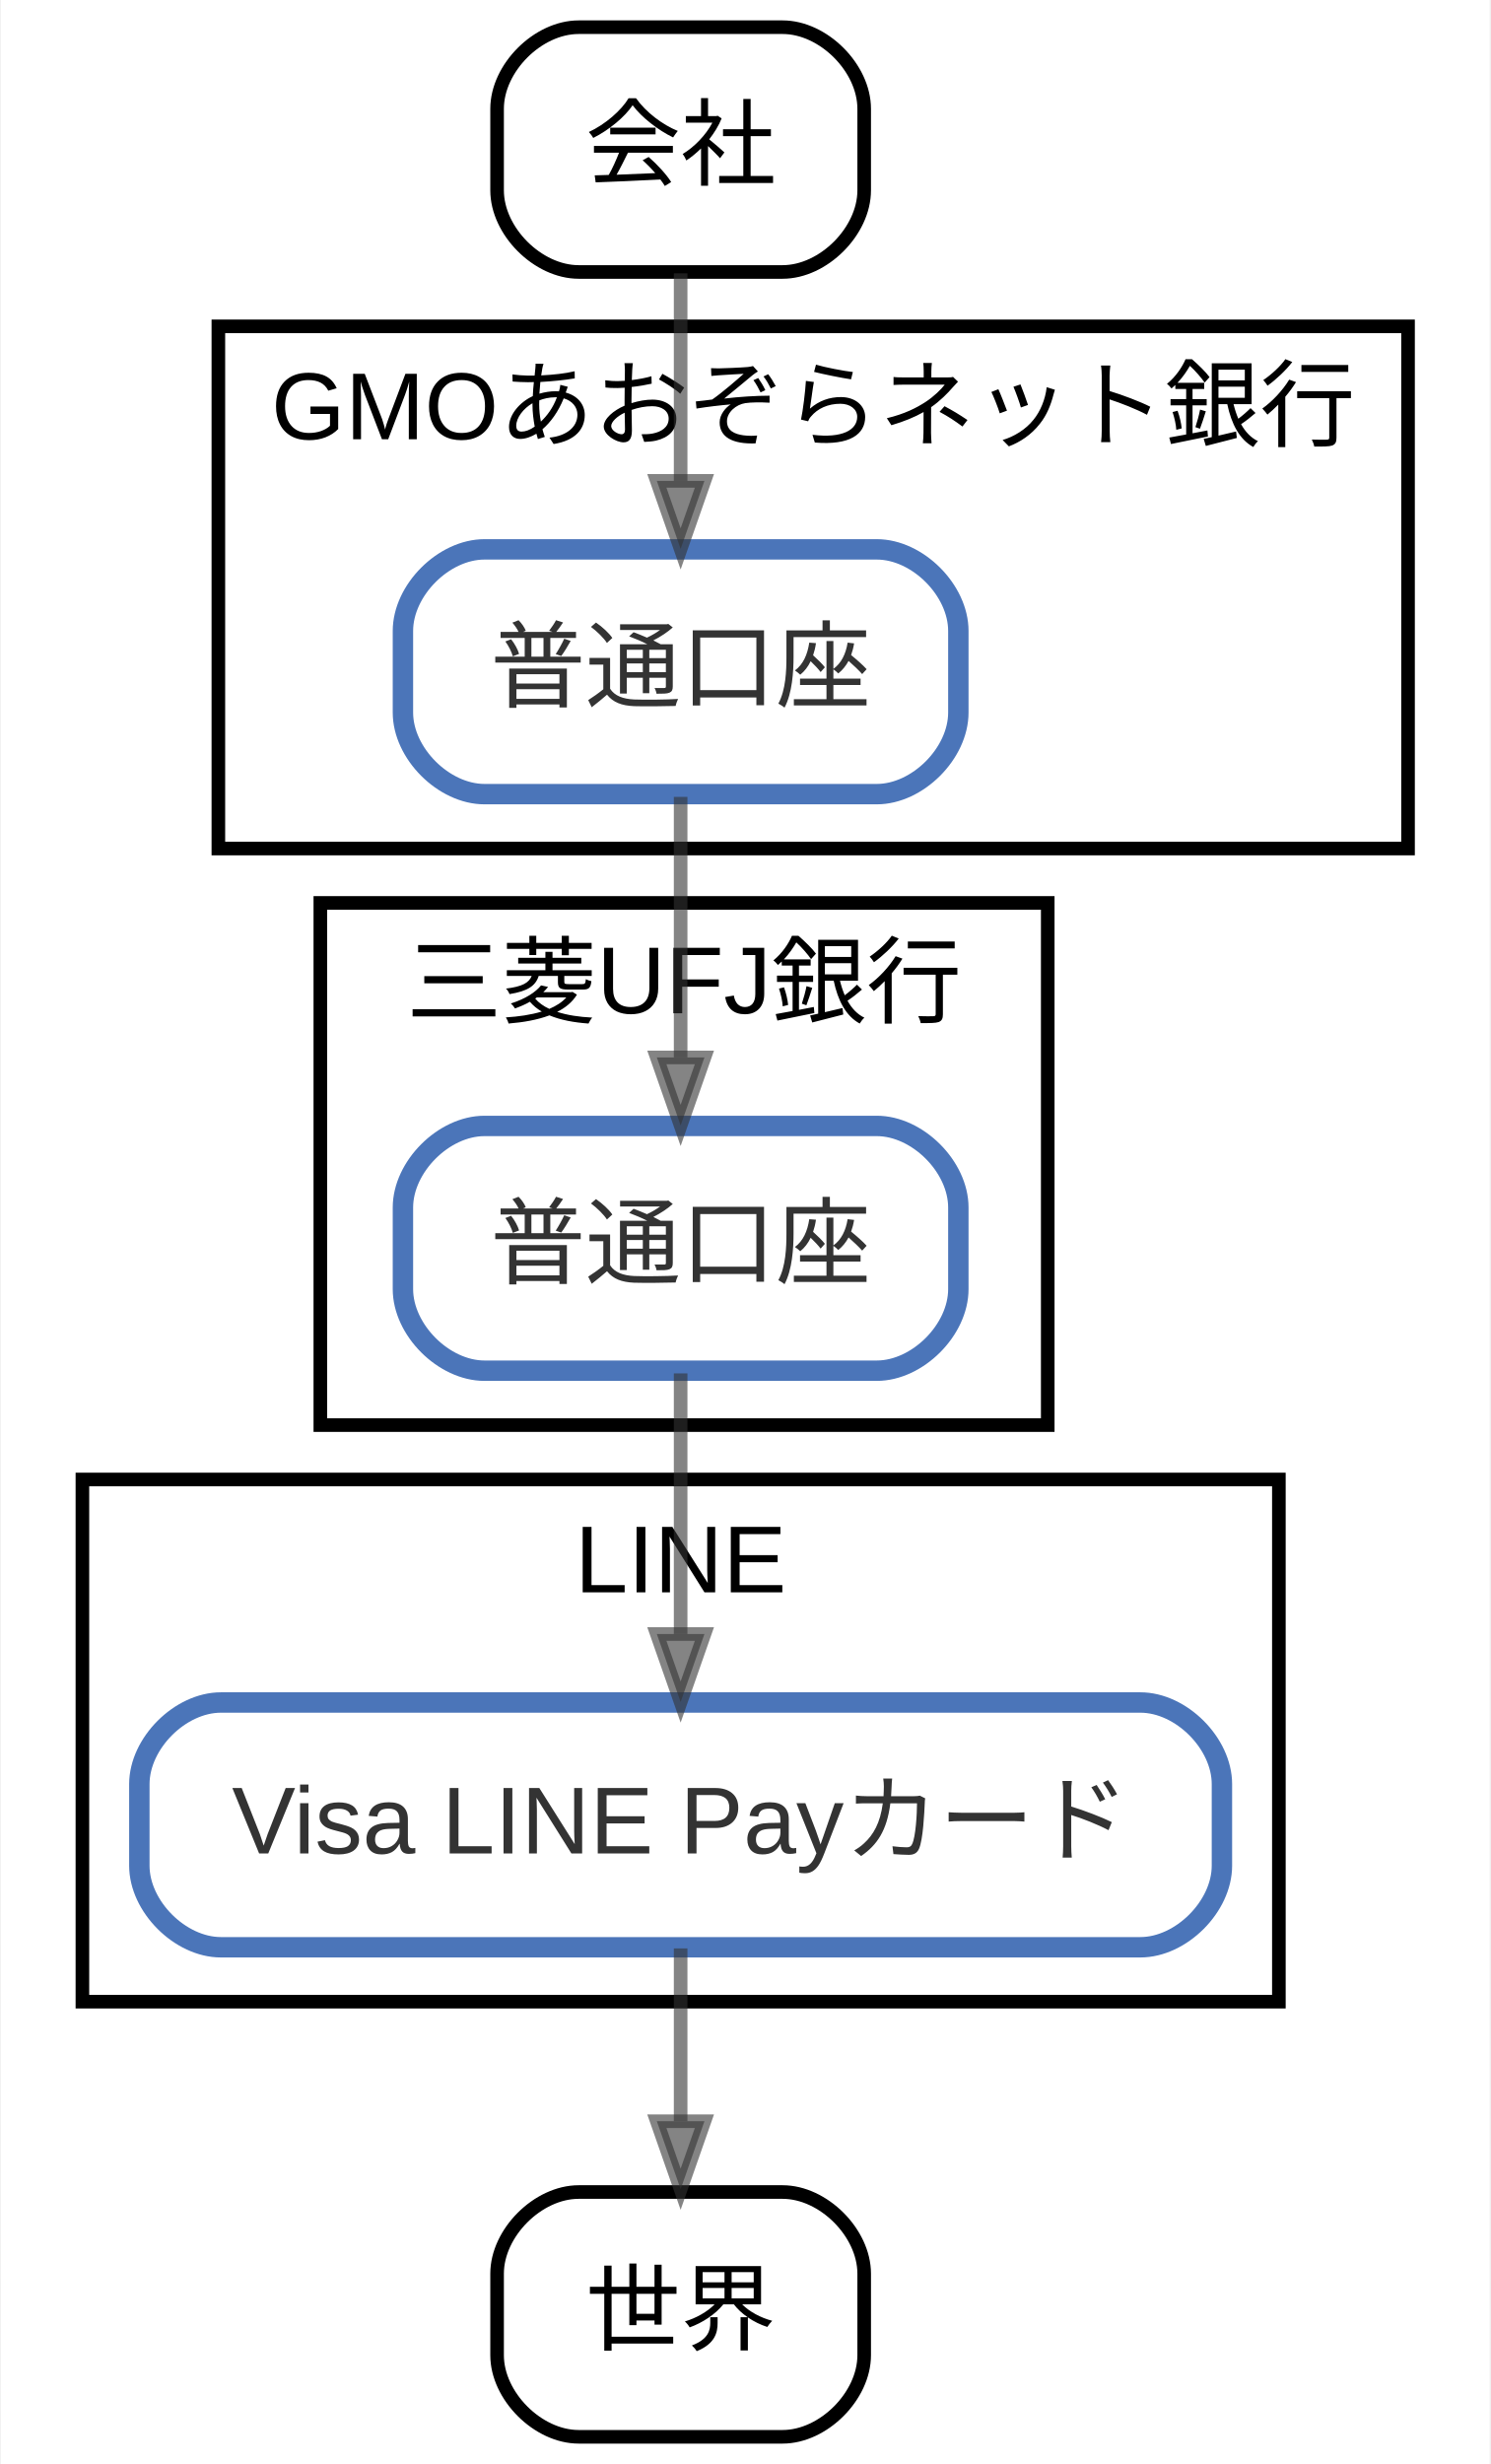
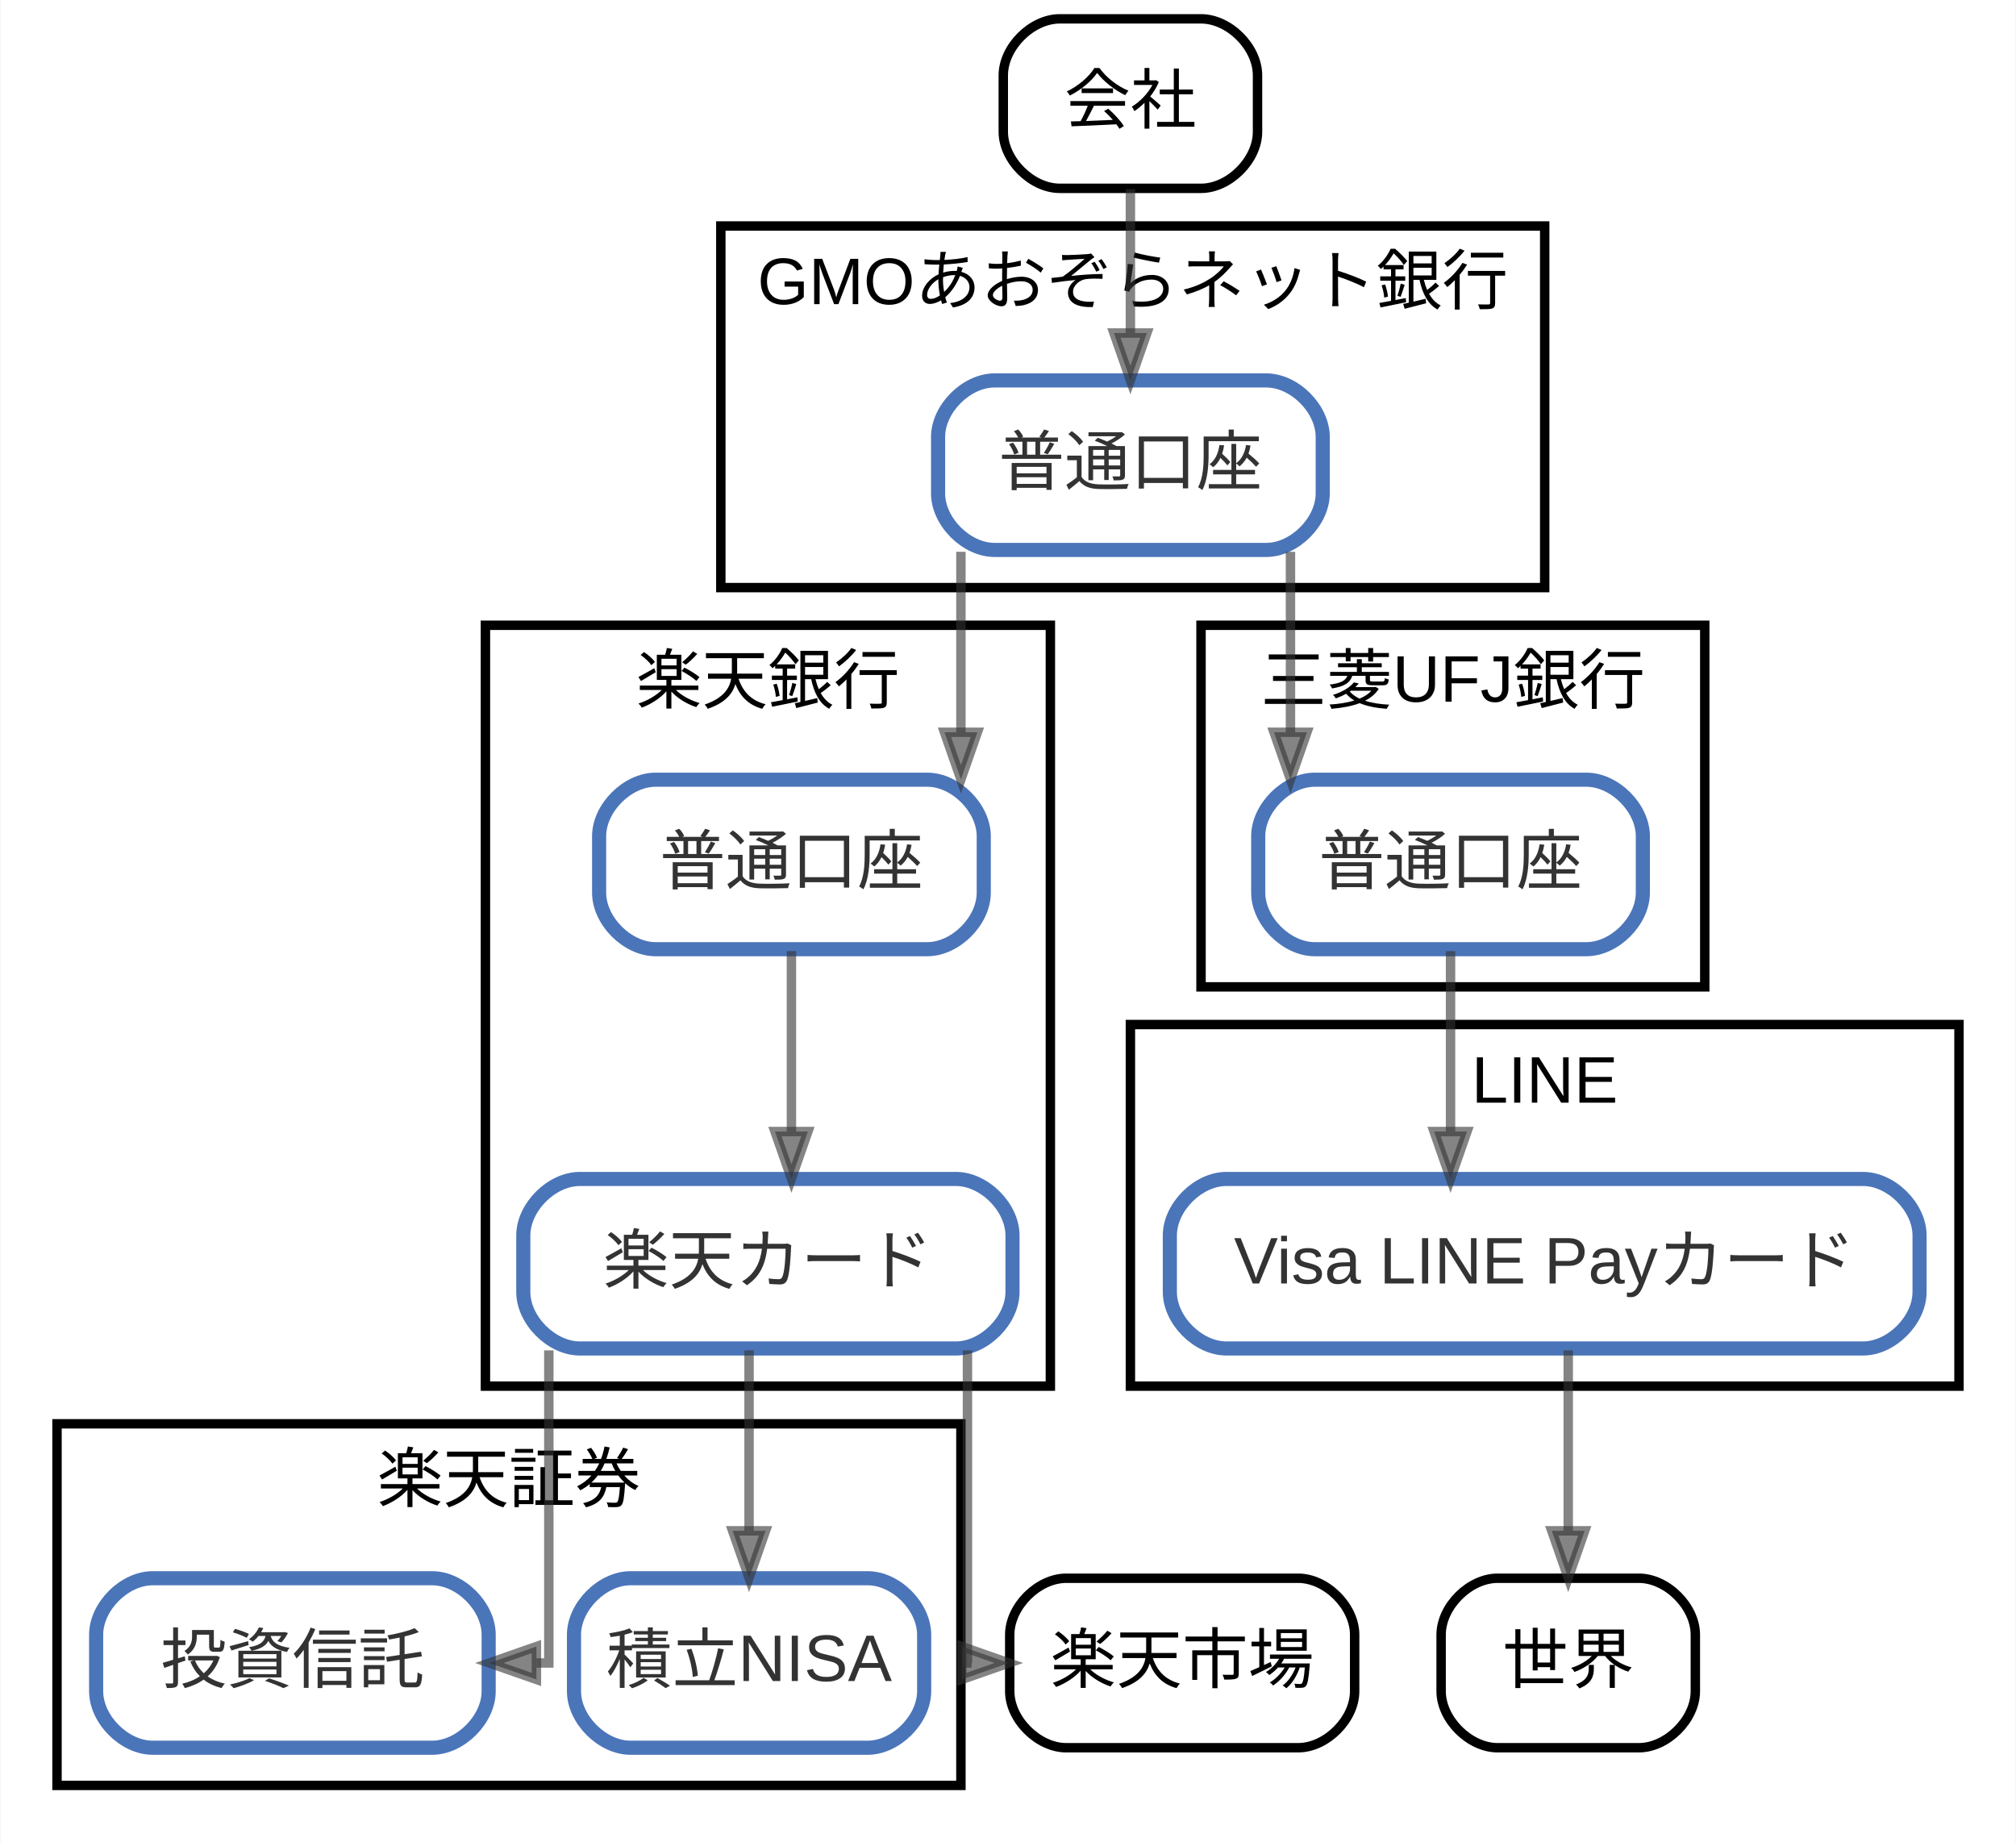
- <svg xmlns="http://www.w3.org/2000/svg" width="219pt" height="362pt" viewBox="0.00 0.00 219.00 362.40">
-   <g id="graph0" class="graph" transform="scale(1 1) rotate(0) translate(4 358.4)">
-     <polygon fill="#ffffff" stroke="transparent" points="-4,4 -4,-358.4 215,-358.4 215,4 -4,4" />
+ <svg xmlns="http://www.w3.org/2000/svg" width="428pt" height="391pt" viewBox="0.00 0.00 428.00 391.20">
+   <g id="graph0" class="graph" transform="scale(1 1) rotate(0) translate(4 387.2)">
+     <polygon fill="#ffffff" stroke="transparent" points="-4,4 -4,-387.2 424,-387.2 424,4 -4,4" />
+     <g id="clust5" class="cluster">
+       <polygon fill="none" stroke="#000000" stroke-width="2" points="236,-92.8 236,-169.6 412,-169.6 412,-92.8 236,-92.8" />
+       <text text-anchor="middle" x="324" y="-153" font-family="Arial" font-size="14.00" fill="#000000">LINE</text>
+     </g>
+     <g id="clust4" class="cluster">
+       <polygon fill="none" stroke="#000000" stroke-width="2" points="8,-8 8,-84.8 200,-84.8 200,-8 8,-8" />
+       <text text-anchor="middle" x="104" y="-68.2" font-family="Arial" font-size="14.00" fill="#000000">楽天証券</text>
+     </g>
    <g id="clust3" class="cluster">
-       <polygon fill="none" stroke="#000000" stroke-width="2" points="8,-64 8,-140.8 184,-140.8 184,-64 8,-64" />
-       <text text-anchor="middle" x="96" y="-124.2" font-family="Arial" font-size="14.00" fill="#000000">LINE</text>
+       <polygon fill="none" stroke="#000000" stroke-width="2" points="99,-92.8 99,-254.4 219,-254.4 219,-92.8 99,-92.8" />
+       <text text-anchor="middle" x="159" y="-237.8" font-family="Arial" font-size="14.00" fill="#000000">楽天銀行</text>
    </g>
    <g id="clust2" class="cluster">
-       <polygon fill="none" stroke="#000000" stroke-width="2" points="43,-148.8 43,-225.6 150,-225.6 150,-148.8 43,-148.8" />
-       <text text-anchor="middle" x="96.5" y="-209" font-family="Arial" font-size="14.00" fill="#000000">三菱UFJ銀行</text>
+       <polygon fill="none" stroke="#000000" stroke-width="2" points="251,-177.6 251,-254.4 358,-254.4 358,-177.6 251,-177.6" />
+       <text text-anchor="middle" x="304.5" y="-237.8" font-family="Arial" font-size="14.00" fill="#000000">三菱UFJ銀行</text>
    </g>
    <g id="clust1" class="cluster">
-       <polygon fill="none" stroke="#000000" stroke-width="2" points="28,-233.6 28,-310.4 203,-310.4 203,-233.6 28,-233.6" />
-       <text text-anchor="middle" x="115.5" y="-293.8" font-family="Arial" font-size="14.00" fill="#000000">GMOあおぞらネット銀行</text>
+       <polygon fill="none" stroke="#000000" stroke-width="2" points="149,-262.4 149,-339.2 324,-339.2 324,-262.4 149,-262.4" />
+       <text text-anchor="middle" x="236.5" y="-322.6" font-family="Arial" font-size="14.00" fill="#000000">GMOあおぞらネット銀行</text>
    </g>
    <g id="node1" class="node">
-       <path fill="#ffffff" stroke="#4b75b9" stroke-width="3" d="M124.851,-277.6C124.851,-277.6 67.149,-277.6 67.149,-277.6 61.149,-277.6 55.149,-271.6 55.149,-265.6 55.149,-265.6 55.149,-253.6 55.149,-253.6 55.149,-247.6 61.149,-241.6 67.149,-241.6 67.149,-241.6 124.851,-241.6 124.851,-241.6 130.851,-241.6 136.851,-247.6 136.851,-253.6 136.851,-253.6 136.851,-265.6 136.851,-265.6 136.851,-271.6 130.851,-277.6 124.851,-277.6" />
-       <text text-anchor="middle" x="96" y="-255.4" font-family="Arial" font-size="14.00" fill="#333333">普通口座</text>
+       <path fill="#ffffff" stroke="#4b75b9" stroke-width="3" d="M264.851,-306.4C264.851,-306.4 207.149,-306.4 207.149,-306.4 201.149,-306.4 195.149,-300.4 195.149,-294.4 195.149,-294.4 195.149,-282.4 195.149,-282.4 195.149,-276.4 201.149,-270.4 207.149,-270.4 207.149,-270.4 264.851,-270.4 264.851,-270.4 270.851,-270.4 276.851,-276.4 276.851,-282.4 276.851,-282.4 276.851,-294.4 276.851,-294.4 276.851,-300.4 270.851,-306.4 264.851,-306.4" />
+       <text text-anchor="middle" x="236" y="-284.2" font-family="Arial" font-size="14.00" fill="#333333">普通口座</text>
    </g>
    <g id="node2" class="node">
-       <path fill="#ffffff" stroke="#4b75b9" stroke-width="3" d="M124.851,-192.8C124.851,-192.8 67.149,-192.8 67.149,-192.8 61.149,-192.8 55.149,-186.8 55.149,-180.8 55.149,-180.8 55.149,-168.8 55.149,-168.8 55.149,-162.8 61.149,-156.8 67.149,-156.8 67.149,-156.8 124.851,-156.8 124.851,-156.8 130.851,-156.8 136.851,-162.8 136.851,-168.8 136.851,-168.8 136.851,-180.8 136.851,-180.8 136.851,-186.8 130.851,-192.8 124.851,-192.8" />
-       <text text-anchor="middle" x="96" y="-170.6" font-family="Arial" font-size="14.00" fill="#333333">普通口座</text>
+       <path fill="#ffffff" stroke="#4b75b9" stroke-width="3" d="M332.851,-221.6C332.851,-221.6 275.149,-221.6 275.149,-221.6 269.149,-221.6 263.149,-215.6 263.149,-209.6 263.149,-209.6 263.149,-197.6 263.149,-197.6 263.149,-191.6 269.149,-185.6 275.149,-185.6 275.149,-185.6 332.851,-185.6 332.851,-185.6 338.851,-185.6 344.851,-191.6 344.851,-197.6 344.851,-197.6 344.851,-209.6 344.851,-209.6 344.851,-215.6 338.851,-221.6 332.851,-221.6" />
+       <text text-anchor="middle" x="304" y="-199.4" font-family="Arial" font-size="14.00" fill="#333333">普通口座</text>
    </g>
    <g id="edge-1" class="edge">
-       <path fill="none" stroke="#333333" stroke-width="2" stroke-opacity="0.6" d="M96,-241.2C96,-241.2 96,-202.873 96,-202.873" />
-       <polygon fill="#333333" fill-opacity="0.6" stroke="#333333" stroke-width="2" stroke-opacity="0.6" points="99.5,-202.873 96,-192.873 92.5,-202.873 99.5,-202.873" />
+       <path fill="none" stroke="#333333" stroke-width="2" stroke-opacity="0.6" d="M270,-270C270,-270 270,-231.673 270,-231.673" />
+       <polygon fill="#333333" fill-opacity="0.6" stroke="#333333" stroke-width="2" stroke-opacity="0.6" points="273.5,-231.673 270,-221.673 266.5,-231.673 273.5,-231.673" />
    </g>
    <g id="node3" class="node">
-       <path fill="#ffffff" stroke="#4b75b9" stroke-width="3" d="M163.623,-108C163.623,-108 28.377,-108 28.377,-108 22.377,-108 16.377,-102 16.377,-96 16.377,-96 16.377,-84 16.377,-84 16.377,-78 22.377,-72 28.377,-72 28.377,-72 163.623,-72 163.623,-72 169.623,-72 175.623,-78 175.623,-84 175.623,-84 175.623,-96 175.623,-96 175.623,-102 169.623,-108 163.623,-108" />
-       <text text-anchor="middle" x="96" y="-85.8" font-family="Arial" font-size="14.00" fill="#333333">Visa LINE Payカード</text>
+       <path fill="#ffffff" stroke="#4b75b9" stroke-width="3" d="M192.851,-221.6C192.851,-221.6 135.149,-221.6 135.149,-221.6 129.149,-221.6 123.149,-215.6 123.149,-209.6 123.149,-209.6 123.149,-197.6 123.149,-197.6 123.149,-191.6 129.149,-185.6 135.149,-185.6 135.149,-185.6 192.851,-185.6 192.851,-185.6 198.851,-185.6 204.851,-191.6 204.851,-197.6 204.851,-197.6 204.851,-209.6 204.851,-209.6 204.851,-215.6 198.851,-221.6 192.851,-221.6" />
+       <text text-anchor="middle" x="164" y="-199.4" font-family="Arial" font-size="14.00" fill="#333333">普通口座</text>
+     </g>
+     <g id="edge-4" class="edge">
+       <path fill="none" stroke="#333333" stroke-width="2" stroke-opacity="0.6" d="M200,-270C200,-270 200,-231.673 200,-231.673" />
+       <polygon fill="#333333" fill-opacity="0.6" stroke="#333333" stroke-width="2" stroke-opacity="0.6" points="203.5,-231.673 200,-221.673 196.5,-231.673 203.5,-231.673" />
+     </g>
+     <g id="node7" class="node">
+       <path fill="#ffffff" stroke="#4b75b9" stroke-width="3" d="M391.623,-136.8C391.623,-136.8 256.377,-136.8 256.377,-136.8 250.377,-136.8 244.377,-130.8 244.377,-124.8 244.377,-124.8 244.377,-112.8 244.377,-112.8 244.377,-106.8 250.377,-100.8 256.377,-100.8 256.377,-100.8 391.623,-100.8 391.623,-100.8 397.623,-100.8 403.623,-106.8 403.623,-112.8 403.623,-112.8 403.623,-124.8 403.623,-124.8 403.623,-130.8 397.623,-136.8 391.623,-136.8" />
+       <text text-anchor="middle" x="324" y="-114.6" font-family="Arial" font-size="14.00" fill="#333333">Visa LINE Payカード</text>
    </g>
    <g id="edge-2" class="edge">
-       <path fill="none" stroke="#333333" stroke-width="2" stroke-opacity="0.6" d="M96,-156.4C96,-156.4 96,-118.073 96,-118.073" />
-       <polygon fill="#333333" fill-opacity="0.6" stroke="#333333" stroke-width="2" stroke-opacity="0.6" points="99.5,-118.073 96,-108.073 92.5,-118.073 99.5,-118.073" />
+       <path fill="none" stroke="#333333" stroke-width="2" stroke-opacity="0.6" d="M304,-185.2C304,-185.2 304,-146.873 304,-146.873" />
+       <polygon fill="#333333" fill-opacity="0.6" stroke="#333333" stroke-width="2" stroke-opacity="0.6" points="307.5,-146.873 304,-136.873 300.5,-146.873 307.5,-146.873" />
+     </g>
+     <g id="node4" class="node">
+       <path fill="#ffffff" stroke="#4b75b9" stroke-width="3" d="M198.955,-136.8C198.955,-136.8 119.045,-136.8 119.045,-136.8 113.045,-136.8 107.045,-130.8 107.045,-124.8 107.045,-124.8 107.045,-112.8 107.045,-112.8 107.045,-106.8 113.045,-100.8 119.045,-100.8 119.045,-100.8 198.955,-100.8 198.955,-100.8 204.955,-100.8 210.955,-106.8 210.955,-112.8 210.955,-112.8 210.955,-124.8 210.955,-124.8 210.955,-130.8 204.955,-136.8 198.955,-136.8" />
+       <text text-anchor="middle" x="159" y="-114.6" font-family="Arial" font-size="14.00" fill="#333333">楽天カード</text>
+     </g>
+     <g id="edge-5" class="edge">
+       <path fill="none" stroke="#333333" stroke-width="2" stroke-opacity="0.6" d="M164,-185.2C164,-185.2 164,-146.873 164,-146.873" />
+       <polygon fill="#333333" fill-opacity="0.6" stroke="#333333" stroke-width="2" stroke-opacity="0.6" points="167.5,-146.873 164,-136.873 160.5,-146.873 167.5,-146.873" />
    </g>
    <g id="node5" class="node">
-       <path fill="none" stroke="#000000" stroke-width="2" d="M111,-36C111,-36 81,-36 81,-36 75,-36 69,-30 69,-24 69,-24 69,-12 69,-12 69,-6 75,0 81,0 81,0 111,0 111,0 117,0 123,-6 123,-12 123,-12 123,-24 123,-24 123,-30 117,-36 111,-36" />
-       <text text-anchor="middle" x="96" y="-13.8" font-family="Arial" font-size="14.00" fill="#000000">世界</text>
+       <path fill="#ffffff" stroke="#4b75b9" stroke-width="3" d="M180.189,-52C180.189,-52 129.811,-52 129.811,-52 123.811,-52 117.811,-46 117.811,-40 117.811,-40 117.811,-28 117.811,-28 117.811,-22 123.811,-16 129.811,-16 129.811,-16 180.189,-16 180.189,-16 186.189,-16 192.189,-22 192.189,-28 192.189,-28 192.189,-40 192.189,-40 192.189,-46 186.189,-52 180.189,-52" />
+       <text text-anchor="middle" x="155" y="-29.8" font-family="Arial" font-size="14.00" fill="#333333">積立NISA</text>
+     </g>
+     <g id="edge-6" class="edge">
+       <path fill="none" stroke="#333333" stroke-width="2" stroke-opacity="0.6" d="M155,-100.4C155,-100.4 155,-62.073 155,-62.073" />
+       <polygon fill="#333333" fill-opacity="0.6" stroke="#333333" stroke-width="2" stroke-opacity="0.6" points="158.5,-62.073 155,-52.073 151.5,-62.073 158.5,-62.073" />
+     </g>
+     <g id="node6" class="node">
+       <path fill="#ffffff" stroke="#4b75b9" stroke-width="3" d="M87.688,-52C87.688,-52 28.312,-52 28.312,-52 22.312,-52 16.312,-46 16.312,-40 16.312,-40 16.312,-28 16.312,-28 16.312,-22 22.312,-16 28.312,-16 28.312,-16 87.688,-16 87.688,-16 93.688,-16 99.688,-22 99.688,-28 99.688,-28 99.688,-40 99.688,-40 99.688,-46 93.688,-52 87.688,-52" />
+       <text text-anchor="middle" x="58" y="-29.8" font-family="Arial" font-size="14.00" fill="#333333">投資信託</text>
+     </g>
+     <g id="edge-7" class="edge">
+       <path fill="none" stroke="#333333" stroke-width="2" stroke-opacity="0.6" d="M112.465,-100.4C112.465,-75.459 112.465,-34 112.465,-34 112.465,-34 109.832,-34 109.832,-34" />
+       <polygon fill="#333333" fill-opacity="0.6" stroke="#333333" stroke-width="2" stroke-opacity="0.6" points="109.832,-30.5 99.832,-34 109.832,-37.5 109.832,-30.5" />
+     </g>
+     <g id="node10" class="node">
+       <path fill="none" stroke="#000000" stroke-width="2" d="M271.633,-52C271.633,-52 222.367,-52 222.367,-52 216.367,-52 210.367,-46 210.367,-40 210.367,-40 210.367,-28 210.367,-28 210.367,-22 216.367,-16 222.367,-16 222.367,-16 271.633,-16 271.633,-16 277.633,-16 283.633,-22 283.633,-28 283.633,-28 283.633,-40 283.633,-40 283.633,-46 277.633,-52 271.633,-52" />
+       <text text-anchor="middle" x="247" y="-29.8" font-family="Arial" font-size="14.00" fill="#000000">楽天市場</text>
+     </g>
+     <g id="edge-8" class="edge">
+       <path fill="none" stroke="#333333" stroke-width="2" stroke-opacity="0.6" d="M201.389,-100.4C201.389,-75.459 201.389,-34 201.389,-34 201.389,-34 202.268,-34 202.268,-34" />
+       <polygon fill="#333333" fill-opacity="0.6" stroke="#333333" stroke-width="2" stroke-opacity="0.6" points="200.183,-37.5 210.183,-34 200.183,-30.5 200.183,-37.5" />
+     </g>
+     <g id="node9" class="node">
+       <path fill="none" stroke="#000000" stroke-width="2" d="M344,-52C344,-52 314,-52 314,-52 308,-52 302,-46 302,-40 302,-40 302,-28 302,-28 302,-22 308,-16 314,-16 314,-16 344,-16 344,-16 350,-16 356,-22 356,-28 356,-28 356,-40 356,-40 356,-46 350,-52 344,-52" />
+       <text text-anchor="middle" x="329" y="-29.8" font-family="Arial" font-size="14.00" fill="#000000">世界</text>
    </g>
    <g id="edge-3" class="edge">
-       <path fill="none" stroke="#333333" stroke-width="2" stroke-opacity="0.6" d="M96,-71.831C96,-71.831 96,-46.413 96,-46.413" />
-       <polygon fill="#333333" fill-opacity="0.6" stroke="#333333" stroke-width="2" stroke-opacity="0.6" points="99.5,-46.413 96,-36.413 92.5,-46.413 99.5,-46.413" />
+       <path fill="none" stroke="#333333" stroke-width="2" stroke-opacity="0.6" d="M329,-100.4C329,-100.4 329,-62.073 329,-62.073" />
+       <polygon fill="#333333" fill-opacity="0.6" stroke="#333333" stroke-width="2" stroke-opacity="0.6" points="332.5,-62.073 329,-52.073 325.5,-62.073 332.5,-62.073" />
    </g>
-     <g id="node4" class="node">
-       <path fill="none" stroke="#000000" stroke-width="2" d="M111,-354.4C111,-354.4 81,-354.4 81,-354.4 75,-354.4 69,-348.4 69,-342.4 69,-342.4 69,-330.4 69,-330.4 69,-324.4 75,-318.4 81,-318.4 81,-318.4 111,-318.4 111,-318.4 117,-318.4 123,-324.4 123,-330.4 123,-330.4 123,-342.4 123,-342.4 123,-348.4 117,-354.4 111,-354.4" />
-       <text text-anchor="middle" x="96" y="-332.2" font-family="Arial" font-size="14.00" fill="#000000">会社</text>
+     <g id="node8" class="node">
+       <path fill="none" stroke="#000000" stroke-width="2" d="M251,-383.2C251,-383.2 221,-383.2 221,-383.2 215,-383.2 209,-377.2 209,-371.2 209,-371.2 209,-359.2 209,-359.2 209,-353.2 215,-347.2 221,-347.2 221,-347.2 251,-347.2 251,-347.2 257,-347.2 263,-353.2 263,-359.2 263,-359.2 263,-371.2 263,-371.2 263,-377.2 257,-383.2 251,-383.2" />
+       <text text-anchor="middle" x="236" y="-361" font-family="Arial" font-size="14.00" fill="#000000">会社</text>
    </g>
    <g id="edge-0" class="edge">
-       <path fill="none" stroke="#333333" stroke-width="2" stroke-opacity="0.6" d="M96,-318.2C96,-318.2 96,-287.67 96,-287.67" />
-       <polygon fill="#333333" fill-opacity="0.6" stroke="#333333" stroke-width="2" stroke-opacity="0.6" points="99.5,-287.67 96,-277.67 92.5,-287.67 99.5,-287.67" />
+       <path fill="none" stroke="#333333" stroke-width="2" stroke-opacity="0.6" d="M236,-347C236,-347 236,-316.47 236,-316.47" />
+       <polygon fill="#333333" fill-opacity="0.6" stroke="#333333" stroke-width="2" stroke-opacity="0.6" points="239.5,-316.47 236,-306.47 232.5,-316.47 239.5,-316.47" />
    </g>
  </g>
</svg>
